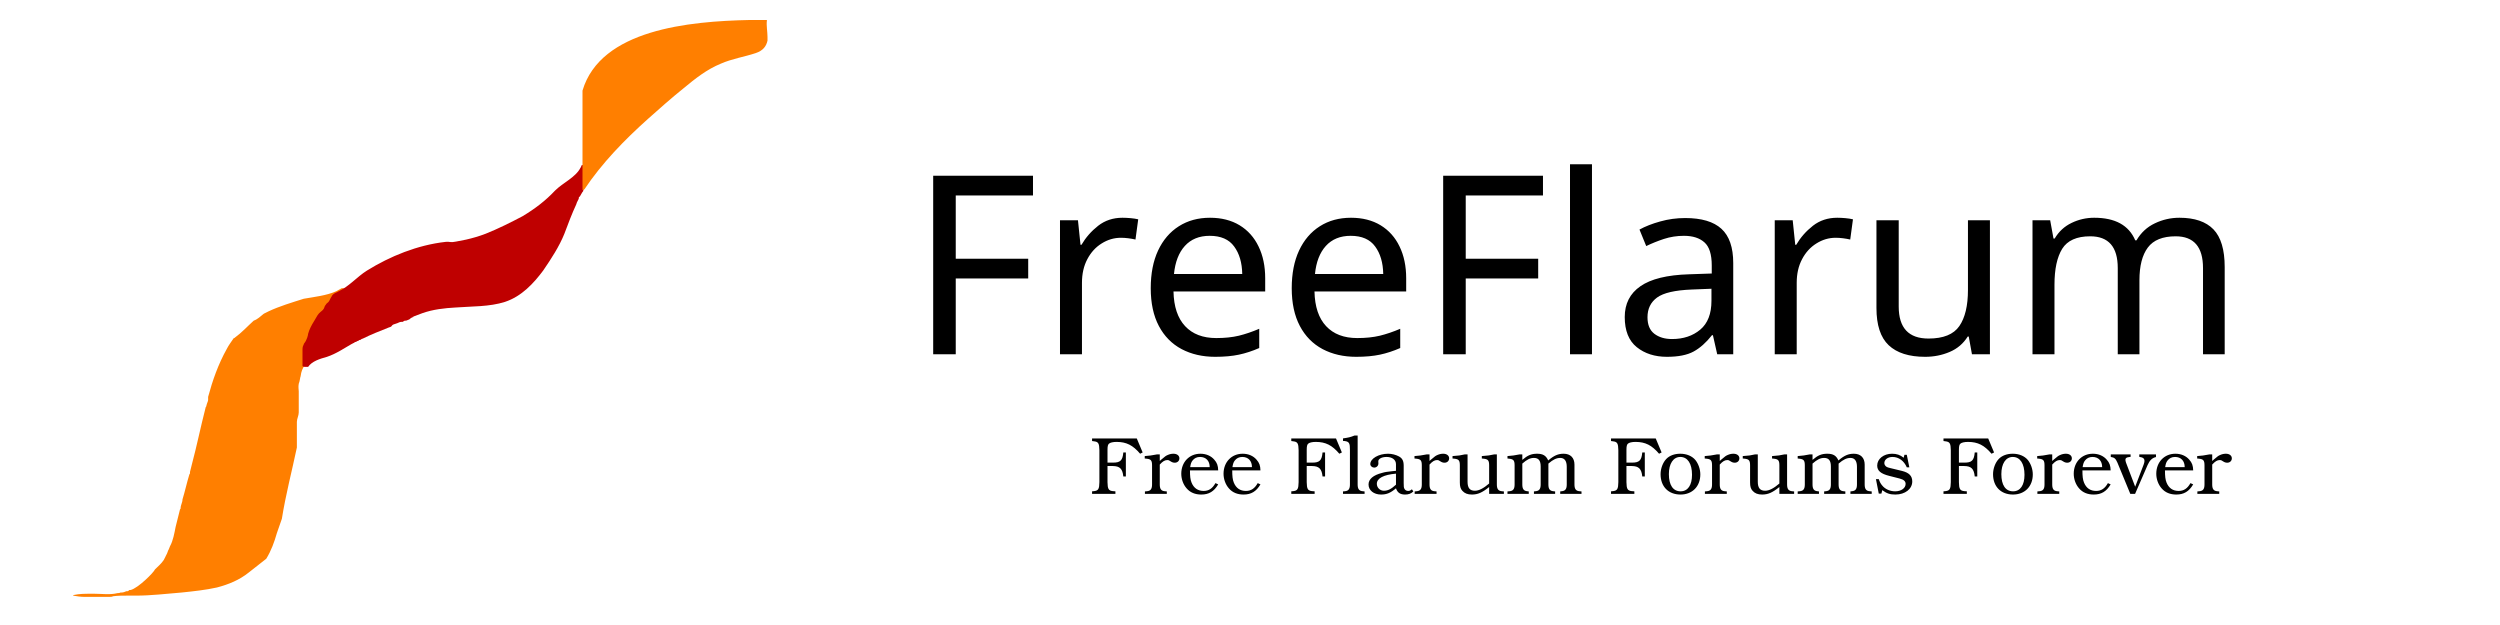
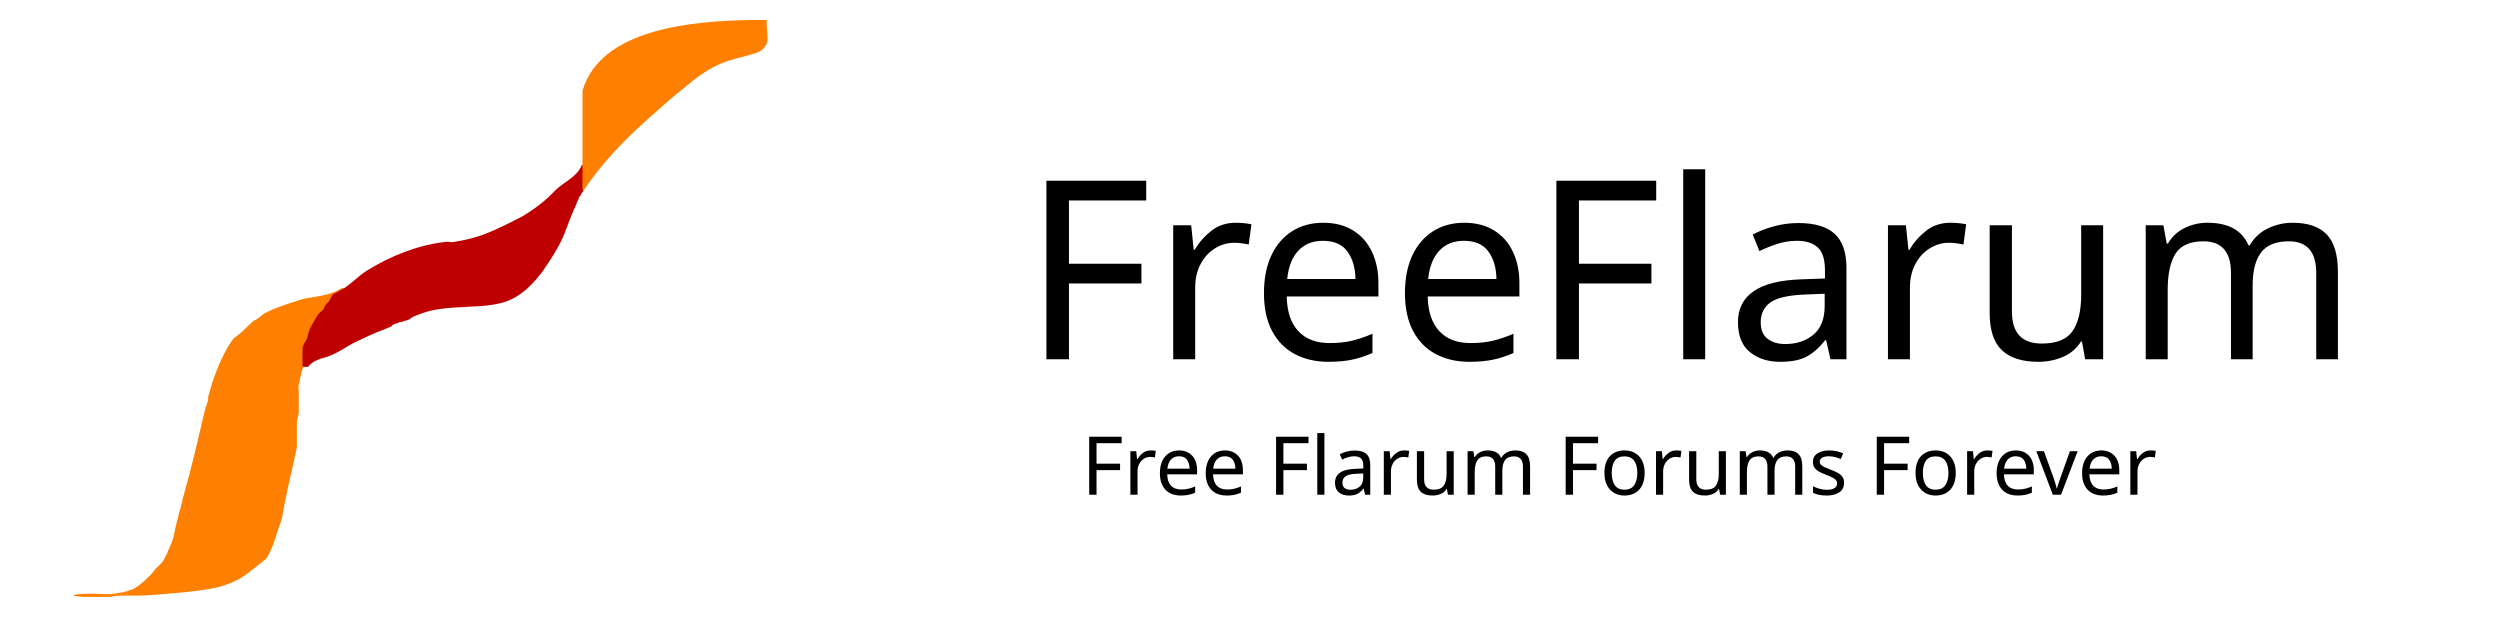
<svg xmlns="http://www.w3.org/2000/svg" version="1.1" id="Layer_1" x="0px" y="0px" viewBox="0 0 400 100" style="enable-background:new 0 0 400 100;" xml:space="preserve">
  <style type="text/css">
	.st0{fill:#FF7F00;}
	.st1{fill:#BF0000;}
	.st2{fill:none;}
- 	.st3{font-family:'BookmanOldStyle-Bold';}
+ 	.st3{font-family:'TrebuchetMS';}
	.st4{font-size:40px;}
- 	.st5{font-family:'BookmanOldStyle';}
+ 	.st5{font-family:'Verdana';}
	.st6{font-size:13px;}
</style>
  <g>
    <path class="st0" d="M58.6,45.7c-0.6,0-1.4,0-2.1,0.2c-0.7,0.3-1.3,0.3-1.8,0.2c-0.3,0.2-0.6,0.3-0.9,0.5c-1.6,0.7-3.5,0.9-5.2,1.2   c-1.9,0.6-3.9,1.2-5.6,2c-0.2,0.1-0.4,0.2-0.6,0.3c-0.1,0-0.1,0.1-0.2,0.1c-0.5,0.4-1,0.9-1.6,1.1c-1,0.9-1.9,1.9-3,2.7   c-0.1,0.1-0.1,0.1-0.2,0.1c-0.4,0.6-0.8,1.1-1.1,1.7c-1.4,2.5-2.3,5.1-3,7.7V64c0,0.2-0.2,0.5-0.3,1c0,0.1-0.1,0.1-0.1,0.2   c-0.8,3.1-1.4,6.1-2.2,9.1c-0.1,0.4-0.2,0.8-0.3,1.2v0.2c0,0.1-0.1,0.2-0.1,0.2c-0.4,1.3-0.7,2.7-1.1,4c0,0.5-0.3,0.9-0.3,1.4   c0,0.1,0,0.1-0.1,0.2c-0.2,0.9-0.5,1.9-0.7,2.8c-0.2,1-0.4,2.2-0.9,3.1L27,87.9c-0.2,0.3-0.1,0.4-0.5,1.1c-0.1,0.3,0.4-0.8-0.3,0.6   c-0.4,0.6-0.9,1-1.4,1.5c-0.2,0.5-2.7,3-3.9,3.3c0,0-0.1,0-0.1,0c-0.1,0-0.2,0-0.2,0.1c-0.1,0.1-0.2,0.1-0.4,0.1   c-0.2,0.1-0.5,0.2-0.7,0.2c-0.1,0-0.1,0-0.2,0c-0.2,0.1-0.4,0.1-0.5,0.1c-1.2,0.3-2.5,0.1-3.7,0.1c0,0,0,0-0.1,0c0,0-0.1,0-0.1,0   c0,0,0,0-0.1,0c-0.1,0-0.1,0-0.2,0c-1,0-1.9,0-2.8,0.2c0,0-0.1,0-0.1,0.1c0,0,0,0,0,0c0.6,0.1,1.2,0.2,1.8,0.2c1,0,2.1,0,3.1,0   c0.1,0,0.1,0,0.2,0c0.1,0,0.2,0,0.4,0c0,0,0,0,0.1,0c0.1,0,0.1,0,0.2,0c0.2,0,0.4,0,0.6-0.1c0.7-0.1,1.5-0.1,2.2-0.1   c0.4,0,0.8,0,1.2,0c0.1,0,0.2,0,0.2,0c2.5,0,4.9-0.3,7.4-0.5c1.9-0.2,3.8-0.4,5.6-0.8c1.9-0.5,3.6-1.2,5.1-2.4   c1-0.8,1.9-1.5,2.8-2.2c0.8-1.3,1.3-2.7,1.7-4.1c0.3-0.8,0.5-1.5,0.8-2.3c0.6-3.8,1.6-7.6,2.4-11.4v-4.1c0-0.5,0.3-1,0.3-1.5v-3.4   c0-0.2-0.1-0.7,0-1.2c0.2-0.5,0.2-1,0.3-1.2c0.1-0.8,0.3-1.2,0.6-1.7c0.3-0.5,0.5-0.8,0.6-1c0.2-0.3,0.3-0.7,0.3-1.2   c0-0.5,0.3-0.7,0.6-1c0.3-0.2,0.3-0.6,0.6-0.7c0.4-0.1,0.3-0.5,0.6-1c0.3-0.5,0.7-0.6,0.9-0.7c0.2-0.2,0.3-0.5,0.3-0.7   c0-0.2,0.2-0.6,0.6-1c0.2-0.2,0.7-0.2,0.9-0.5c0.1-0.2,0.7-0.3,0.9-0.5c0.2-0.2,0.1-0.3,0.3-0.5c0.3-0.5,0.6-0.6,0.9-0.7   c0.4-0.1,0.3-0.4,0.6-0.5c0.6-0.1,0.8-0.6,1.2-0.7c0.3-0.1,0.6,0,0.9,0c0.3,0,0.6-0.2,0.9-0.2c0.4-0.1,0.7-0.1,0.9-0.2   c0.2-0.2,0.3-0.5,0.6-0.5s0.4-0.1,0.6-0.2c0.2-0.2,0.5-0.1,0.9-0.2c0.3-0.1,0.6,0,1.2,0s0.6-0.2,1.2-0.2s0.7-0.3,0.9-0.5H58.6z" />
    <path class="st0" d="M65.8,45.7h0.9C66.4,45.7,66.1,45.5,65.8,45.7z" />
    <path class="st0" d="M68.5,45.7h0.3c0.3,0,0.9,0.2,0.9,0S68.8,45.7,68.5,45.7z" />
    <path class="st1" d="M95,22.9c-0.3,0,0,0.5,0,0.8C95,23.5,95.3,22.9,95,22.9z" />
    <path class="st1" d="M80.8,48.3c2.7-0.9,4.6-3,6.1-5c1.3-1.9,2.6-3.9,3.4-5.9c0.6-1.6,1.2-3.2,1.9-4.7c0-0.1,0.1-0.2,0.1-0.3   c0.1-0.2,0.2-0.4,0.3-0.6c0-0.1,0-0.3,0.1-0.3c0,0,0.1-0.1,0.1-0.1c0.2-0.3,0.3-0.6,0.5-0.8c0.1-0.5,0.2-0.7,0.3-0.9   c0.2-0.3,0.4-0.4,0.6-0.8c0.2-0.5,0-0.8,0-1.1v-0.8c0-0.3,0.4-0.2,0.6-0.5c0.3-0.7,0-1.1,0-1.3v-0.3c-0.2,0.3-0.9,1.1-1.2,1.3   c-0.1,0.1-0.4,0.2-0.6,0.3c0,0.1,0,0.2-0.1,0.3c-0.8,1.6-2.8,2.4-4.1,3.7c-1.5,1.6-3.2,2.9-5.2,4.1c-1.9,1-3.9,2-5.9,2.8   c-2.1,0.8-4.1,1.2-6.4,1.5c-0.9,0.1-1.8,0.3-2.7,0.4L48.8,57.2c0,0,0.3,0,0.6,0h1.2c0.3,0,0.4-0.1,0.6-0.3c0.2-0.2,0.7,0.2,0.9,0   c0.2-0.2,0.3-0.3,0.6-0.3c0.3,0,0.6-0.3,0.9-0.3c0.3,0,0.3-0.3,0.6-0.3c0.3,0,0.4-0.1,0.6-0.3s0.2-0.4,0.6-0.5   c0.3-0.1,0.5-0.1,0.9-0.3c0.1,0,0.1,0,0.2,0c0,0,0.1,0,0.1-0.1c0.2-0.1,0.4-0.2,0.7-0.3c0.1-0.1,0.2-0.2,0.5-0.3c0.1,0,0.2,0,0.2,0   c1.4-0.7,2.7-1.2,4.2-1.8c0.1,0,0.2-0.1,0.3-0.1c0.1-0.1,0.2-0.1,0.2-0.2c0.2-0.2,0.3-0.2,0.6-0.3c0.4-0.1,0.6-0.3,0.9-0.3   c0.1,0,0.1,0,0.2,0c0.1,0,0.1-0.1,0.2-0.1c0.1-0.1,0.2-0.1,0.4-0.1c0.2-0.1,0.3-0.1,0.5-0.2c0.2-0.2,0.5-0.4,0.8-0.4H66   c0.5-0.2,1.1-0.4,1.6-0.6c1.7-0.6,3.5-0.8,5.3-0.9C75.5,49,78.3,49.1,80.8,48.3z" />
    <path class="st1" d="M94.7,24.3v0.5c0.1-0.2,0.3-0.8,0.3-1.1C95,24,94.7,24,94.7,24.3z" />
    <path class="st0" d="M109.4,14.1c1.8-1.5,3.7-3,5.9-3.9c1.8-0.8,3.8-1.1,5.6-1.7c1.2-0.4,1.7-1.1,1.9-2c0-0.2,0-0.4,0-0.6   c0-0.8-0.2-1.8-0.1-2.6c0,0,0-0.1,0-0.1c-0.2,0-0.5,0-0.7,0c-0.7,0-1.4,0-2.1,0c-9.6,0.2-23.8,1.5-26.7,11.3c0,0,0,0.1,0,0.1v15.8   l0.3-0.1c2.8-4.2,6.4-7.9,10.2-11.3C105.5,17.4,107.4,15.7,109.4,14.1z" />
    <path class="st1" d="M71.3,38.7c-4.5,0.5-8.9,2.3-12.6,4.6c-1.6,1-2.9,2.6-4.7,3.4c-0.1,0.1-0.3,0.1-0.4,0.2   c-0.2,0.1-0.3,0.2-0.4,0.3c-0.1,0.2-0.2,0.3-0.3,0.5c-0.1,0.2-0.1,0.2-0.2,0.4c-0.2,0.4-0.4,0.3-0.6,0.7C51.9,49,52,49,51.8,49.4   c-0.2,0.3-0.4,0.4-0.5,0.5c-0.4,0.3-0.6,0.7-1,1.4c-0.5,0.8-0.8,1.4-1,2.1c0,0.2-0.2,1-0.6,1.5c0,0-0.1,0.1-0.1,0.2   c-0.1,0.2-0.2,0.4-0.2,0.8c0,0.2,0,0.4,0,0.7v1.9c0,0.2,0.3,0.2,0.5,0.2h0.4c0.6-0.9,1.9-1.3,3-1.6c1.5-0.5,2.8-1.4,4.2-2.2   c0.3-0.2,0.7-0.3,1-0.5c0.2,0,0.3-0.1,0.4-0.2c0.1-0.1,0-0.3,0.1-0.5c0.1-0.1,0.1-0.2,0.3-0.3c0.2-0.1,0.3-0.2,0.5-0.3   c0.3-0.2,0.6-0.4,0.8-0.6c0.2-0.4,0.3-0.6,0.8-1.1c0.3-0.2,0.5-0.7,0.8-1.1c0.5-0.7,0.9-1,1.3-1.3c0.4-0.3,0.4-1,0.8-1.3   c0.4-0.3,0.5-0.5,0.8-0.6c0.5-0.3,0.7-0.9,1-1.3c0.2-0.2,1-0.3,1.3-0.9c0.1-0.2,0.2-0.2,0.3-0.4c0.1-0.3,0.3-0.4,0.8-0.6   c0.3-0.2,0.3-0.4,0.5-0.6c0.3-0.4,0.8-0.3,1-0.4c0.3-0.1,0.1-0.7,0.3-0.9c0.4-0.3,0.9-0.1,1-0.4c0.1-0.2,0.3-0.4,0.5-0.4   c0.6-0.1,0.6-0.3,0.8-0.4c0.2-0.2,0.3-0.2,0.3-0.4c0-0.2,0.1-0.3,0.3-0.4c0.2-0.2,0.3-0.2,0.3-0.6c0-0.2,0.3-0.2,0.3-0.4v-0.1   C71.8,38.6,71.5,38.7,71.3,38.7z" />
  </g>
  <rect x="142.3" y="28" class="st2" width="247" height="32.2" />
-   <text transform="matrix(1 0 0 1 145.4347 56.6837)" class="st3 st4">FreeFlarum</text>
-   <text transform="matrix(1 0 0 1 174.3247 79.0183)" class="st5 st6">Free Flarum Forums Forever</text>
+   <text transform="matrix(1 0 0 1 163.5499 57.4835)" class="st3 st4">FreeFlarum</text>
+   <text transform="matrix(1 0 0 1 173.0078 79.1606)" class="st5 st6">Free Flarum Forums Forever</text>
</svg>
